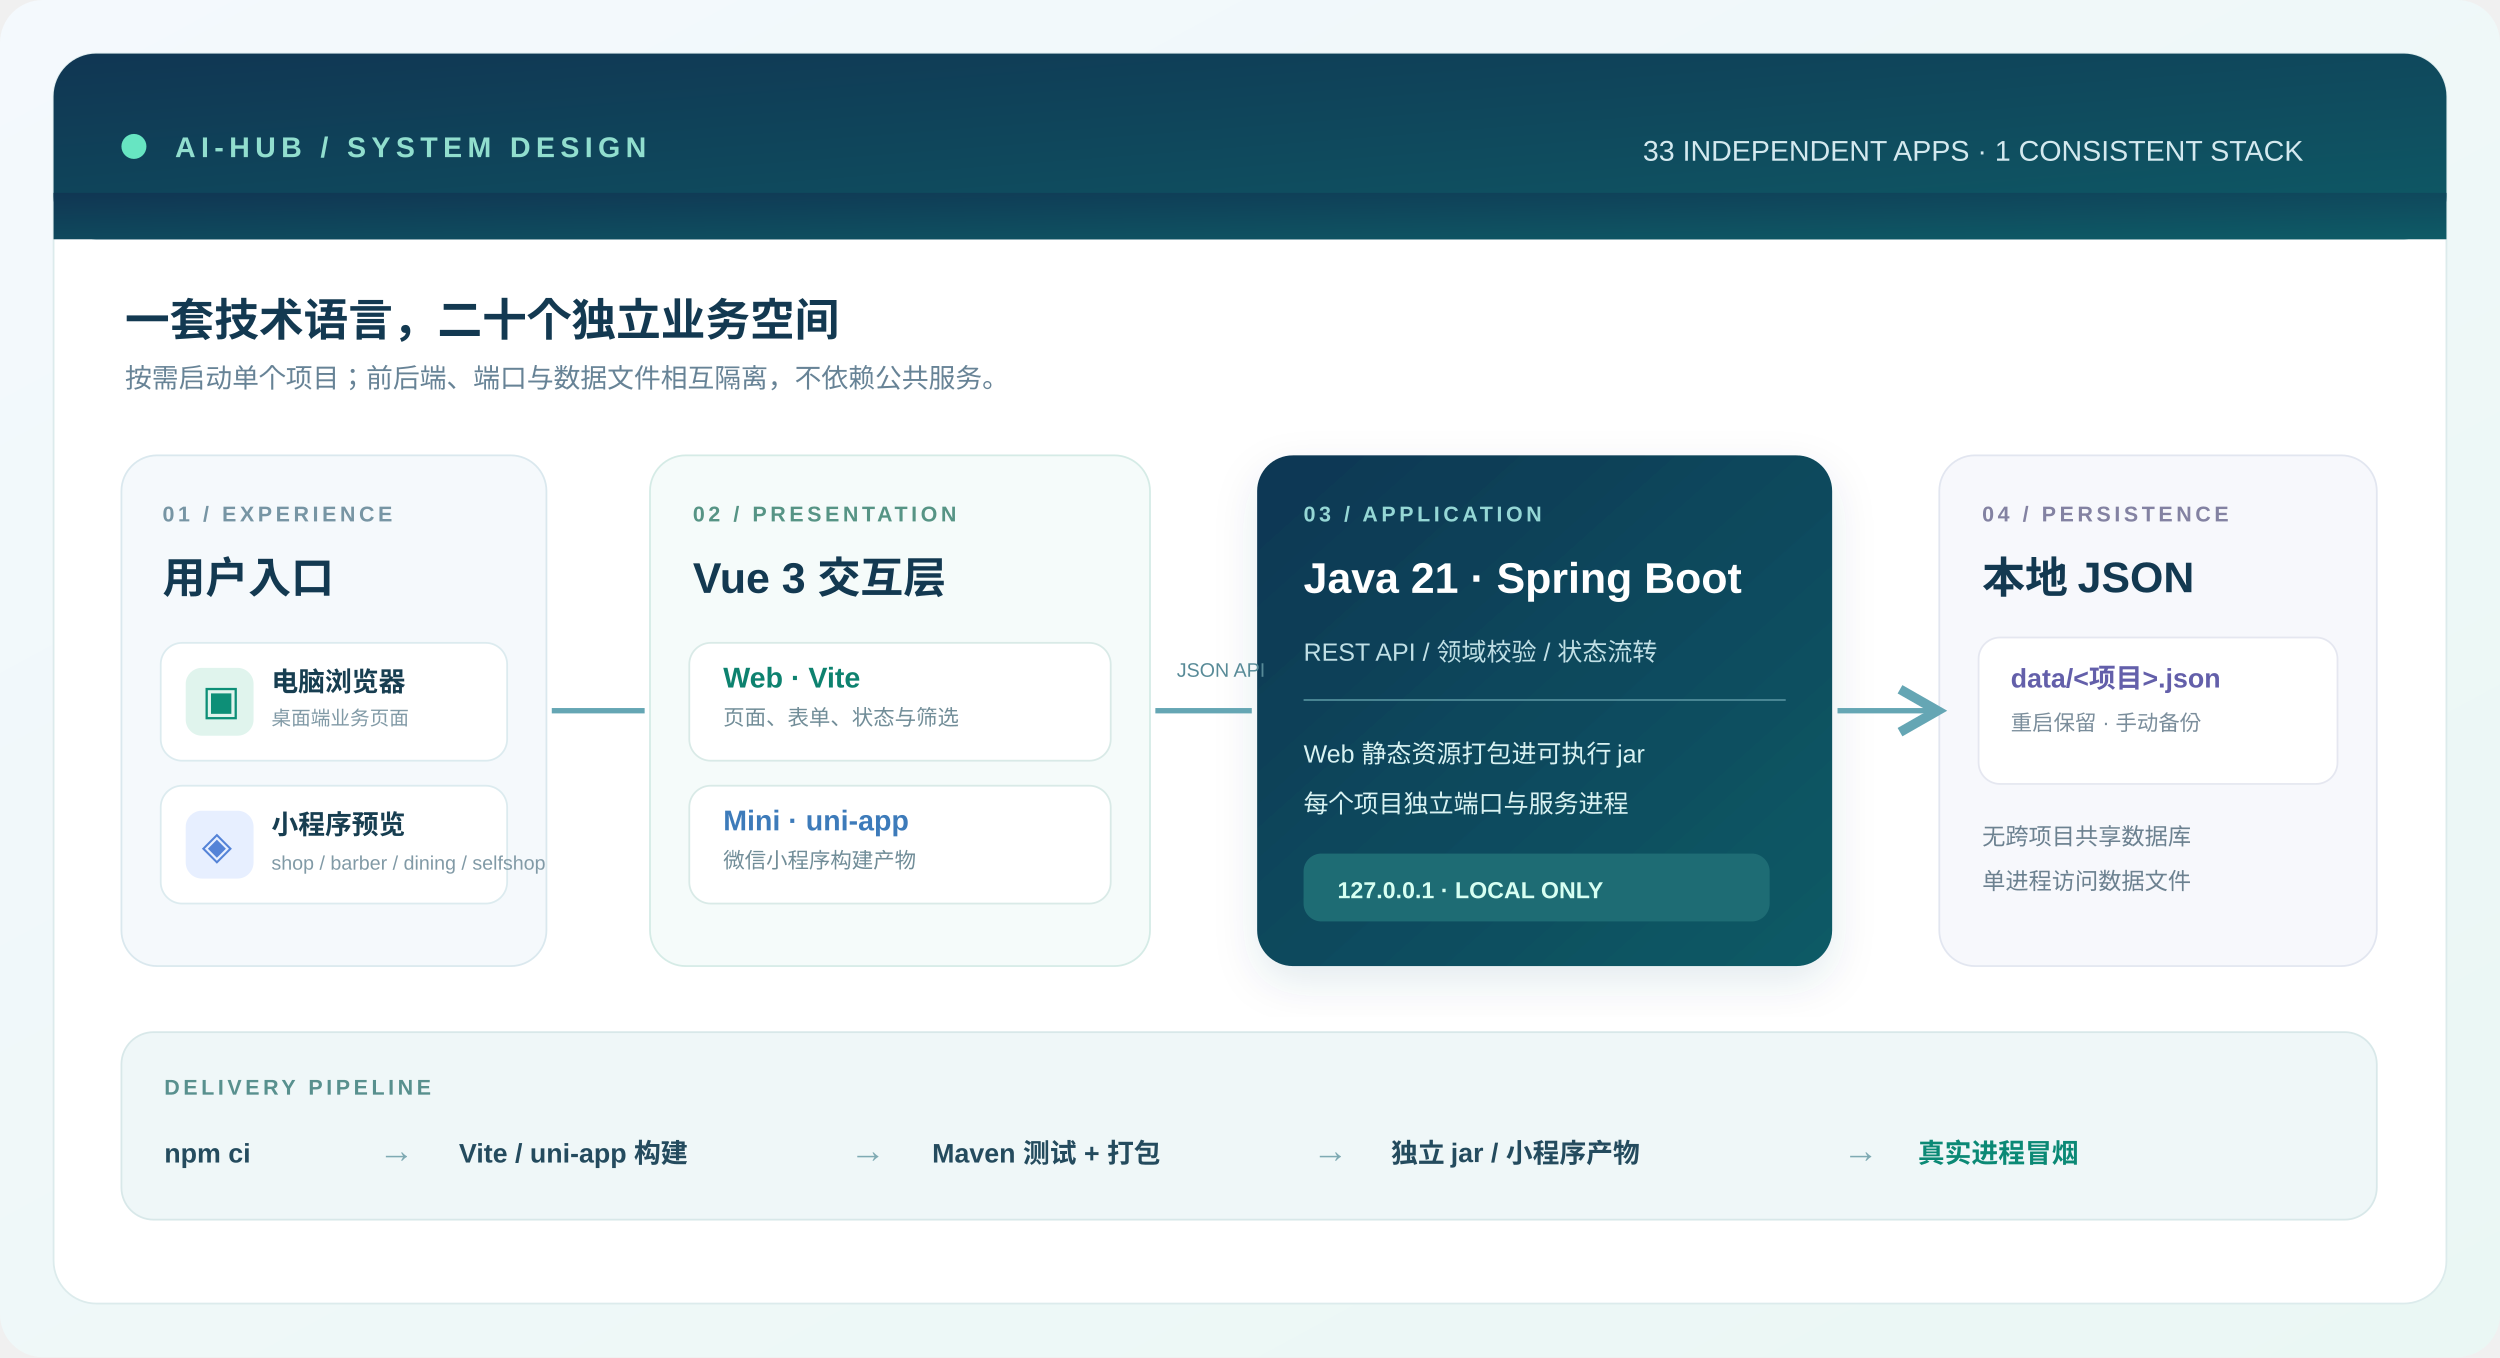
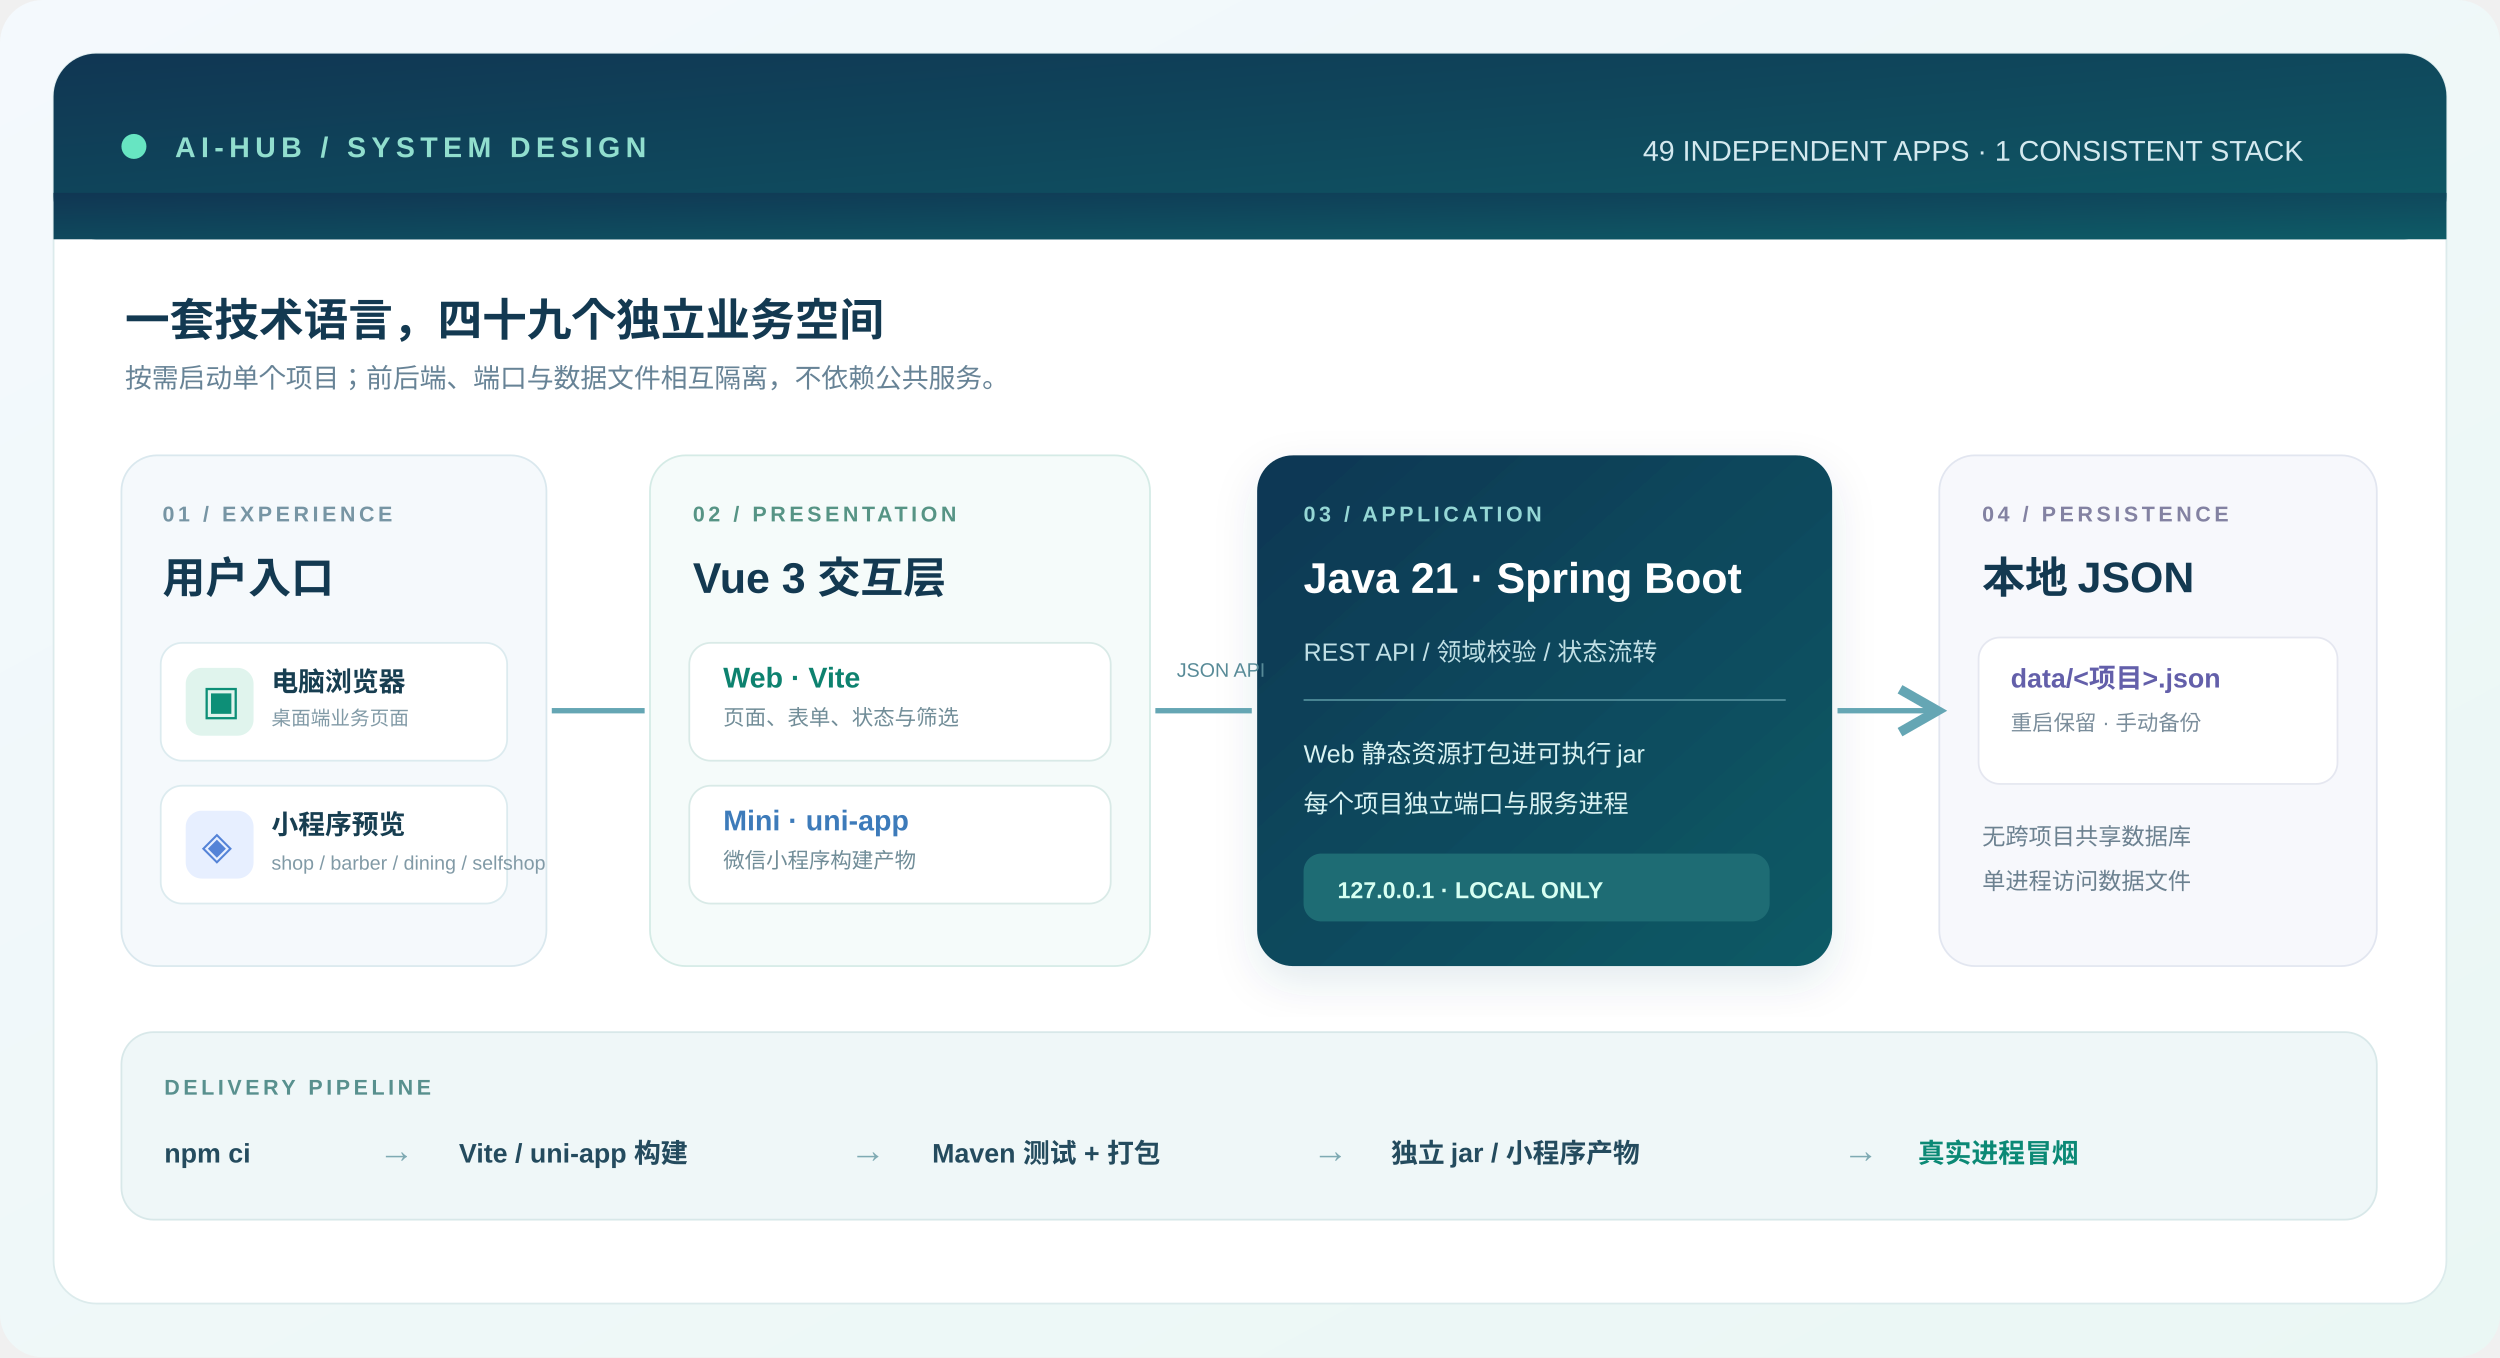
<svg xmlns="http://www.w3.org/2000/svg" width="1400" height="760" viewBox="0 0 1400 760" role="img" aria-labelledby="title desc">
  <defs>
    <linearGradient id="bg" x2="1" y2="1">
      <stop stop-color="#f4f9fd" />
      <stop offset="1" stop-color="#eaf7f4" />
    </linearGradient>
    <linearGradient id="dark" x2="1" y2="1">
      <stop stop-color="#103653" />
      <stop offset="1" stop-color="#0e5b66" />
    </linearGradient>
    <linearGradient id="teal" x2="1" y2="1">
      <stop stop-color="#0c927e" />
      <stop offset="1" stop-color="#1ab8a0" />
    </linearGradient>
    <filter id="shadow">
      <feDropShadow dx="0" dy="9" stdDeviation="12" flood-color="#1d4d65" flood-opacity=".11" />
    </filter>
    <marker id="arrow" markerWidth="10" markerHeight="10" refX="7" refY="5" orient="auto">
      <path d="M1 1l7 4-7 4" fill="none" stroke="#65a6b4" stroke-width="1.8" />
    </marker>
  </defs>
  <rect width="1400" height="760" rx="24" fill="url(#bg)" />
  <rect x="30" y="30" width="1340" height="700" rx="24" fill="#fff" stroke="#dcebec" />
  <rect x="30" y="30" width="1340" height="104" rx="24" fill="url(#dark)" />
  <rect x="30" y="108" width="1340" height="26" fill="url(#dark)" />
  <circle cx="75" cy="82" r="7" fill="#67e5c2" />
  <text x="98" y="88" font-family="Arial,sans-serif" font-size="16" letter-spacing="3" fill="#91dece" font-weight="700">AI-HUB / SYSTEM DESIGN</text>
-   <text x="920" y="90" font-family="Arial,sans-serif" font-size="16" fill="#d4e9ef">33 INDEPENDENT APPS  ·  1 CONSISTENT STACK</text>
+   <text x="920" y="90" font-family="Arial,sans-serif" font-size="16" fill="#d4e9ef">49 INDEPENDENT APPS  ·  1 CONSISTENT STACK</text>
  <g font-family="Arial,'Microsoft YaHei',sans-serif">
-     <text x="70" y="188" font-size="25" fill="#133951" font-weight="700">一套技术语言，二十个独立业务空间</text>
+     <text x="70" y="188" font-size="25" fill="#133951" font-weight="700">一套技术语言，四十九个独立业务空间</text>
    <text x="70" y="217" font-size="15" fill="#678396">按需启动单个项目；前后端、端口与数据文件相互隔离，不依赖公共服务。</text>
    <rect x="68" y="255" width="238" height="286" rx="20" fill="#f5f9fc" stroke="#dae8ee" />
    <text x="91" y="292" font-size="12" fill="#7795a4" font-weight="700" letter-spacing="2">01 / EXPERIENCE</text>
    <text x="91" y="332" font-size="24" fill="#133951" font-weight="700">用户入口</text>
    <rect x="90" y="360" width="194" height="66" rx="12" fill="#fff" stroke="#dcebef" />
    <rect x="104" y="374" width="38" height="38" rx="9" fill="#e0f4ed" />
    <text x="113" y="400" font-size="23" fill="#0d8f77">▣</text>
    <text x="152" y="387" font-size="15" fill="#173e51" font-weight="700">电脑浏览器</text>
    <text x="152" y="406" font-size="11" fill="#819aa6">桌面端业务页面</text>
    <rect x="90" y="440" width="194" height="66" rx="12" fill="#fff" stroke="#dcebef" />
    <rect x="104" y="454" width="38" height="38" rx="9" fill="#e7efff" />
    <text x="113" y="481" font-size="22" fill="#5483d7">◈</text>
    <text x="152" y="467" font-size="15" fill="#173e51" font-weight="700">小程序预览</text>
    <text x="152" y="487" font-size="11" fill="#819aa6">shop / barber / dining / selfshop</text>
    <rect x="364" y="255" width="280" height="286" rx="20" fill="#f5fbfa" stroke="#d5ebe6" />
    <text x="388" y="292" font-size="12" fill="#569485" font-weight="700" letter-spacing="2">02 / PRESENTATION</text>
    <text x="388" y="332" font-size="24" fill="#133951" font-weight="700">Vue 3 交互层</text>
    <rect x="386" y="360" width="236" height="66" rx="12" fill="#fff" stroke="#d9eae7" />
    <text x="405" y="385" font-size="16" fill="#0d826f" font-weight="700">Web · Vite</text>
    <text x="405" y="406" font-size="12" fill="#718d98">页面、表单、状态与筛选</text>
    <rect x="386" y="440" width="236" height="66" rx="12" fill="#fff" stroke="#d9eae7" />
    <text x="405" y="465" font-size="16" fill="#3d7bba" font-weight="700">Mini · uni-app</text>
    <text x="405" y="486" font-size="12" fill="#718d98">微信小程序构建产物</text>
    <rect x="704" y="255" width="322" height="286" rx="20" fill="url(#dark)" filter="url(#shadow)" />
    <text x="730" y="292" font-size="12" fill="#95d7d5" font-weight="700" letter-spacing="2">03 / APPLICATION</text>
    <text x="730" y="332" font-size="24" fill="#fff" font-weight="700">Java 21 · Spring Boot</text>
    <text x="730" y="370" font-size="14" fill="#c0dfe5">REST API  /  领域校验  /  状态流转</text>
    <path d="M730 392h270" stroke="#4f8b99" />
    <text x="730" y="427" font-size="14" fill="#d8f2f2">Web 静态资源打包进可执行 jar</text>
    <text x="730" y="455" font-size="14" fill="#d8f2f2">每个项目独立端口与服务进程</text>
    <rect x="730" y="478" width="261" height="38" rx="10" fill="#1e6c74" />
    <text x="749" y="503" font-size="13" fill="#d7fff2" font-weight="700">127.0.0.1 · LOCAL ONLY</text>
    <rect x="1086" y="255" width="245" height="286" rx="20" fill="#f7f8fc" stroke="#e2e6f0" />
    <text x="1110" y="292" font-size="12" fill="#8382a2" font-weight="700" letter-spacing="2">04 / PERSISTENCE</text>
    <text x="1110" y="332" font-size="24" fill="#133951" font-weight="700">本地 JSON</text>
    <rect x="1108" y="357" width="201" height="82" rx="12" fill="#fff" stroke="#e5e7f0" />
    <text x="1126" y="385" font-size="15" fill="#635faa" font-weight="700">data/&lt;项目&gt;.json</text>
    <text x="1126" y="409" font-size="12" fill="#7a8d9b">重启保留 · 手动备份</text>
    <text x="1110" y="473" font-size="13" fill="#6c8190">无跨项目共享数据库</text>
    <text x="1110" y="498" font-size="13" fill="#6c8190">单进程访问数据文件</text>
    <path d="M309 398h52M647 398h54M1029 398h53" fill="none" stroke="#65a6b4" stroke-width="3" marker-end="url(#arrow)" />
    <text x="659" y="379" font-size="11" fill="#578a97">JSON API</text>
    <rect x="68" y="578" width="1263" height="105" rx="18" fill="#eff7f8" stroke="#d8e8e9" />
    <text x="92" y="613" font-size="12" fill="#58908e" font-weight="700" letter-spacing="2">DELIVERY PIPELINE</text>
    <text x="92" y="651" font-size="15" fill="#244b5e" font-weight="700">npm ci</text>
    <text x="212" y="651" font-size="20" fill="#7faab3">→</text>
    <text x="257" y="651" font-size="15" fill="#244b5e" font-weight="700">Vite / uni-app 构建</text>
    <text x="476" y="651" font-size="20" fill="#7faab3">→</text>
    <text x="522" y="651" font-size="15" fill="#244b5e" font-weight="700">Maven 测试 + 打包</text>
    <text x="735" y="651" font-size="20" fill="#7faab3">→</text>
    <text x="779" y="651" font-size="15" fill="#244b5e" font-weight="700">独立 jar / 小程序产物</text>
    <text x="1032" y="651" font-size="20" fill="#7faab3">→</text>
    <text x="1074" y="651" font-size="15" fill="#0b8975" font-weight="700">真实进程冒烟</text>
  </g>
</svg>
